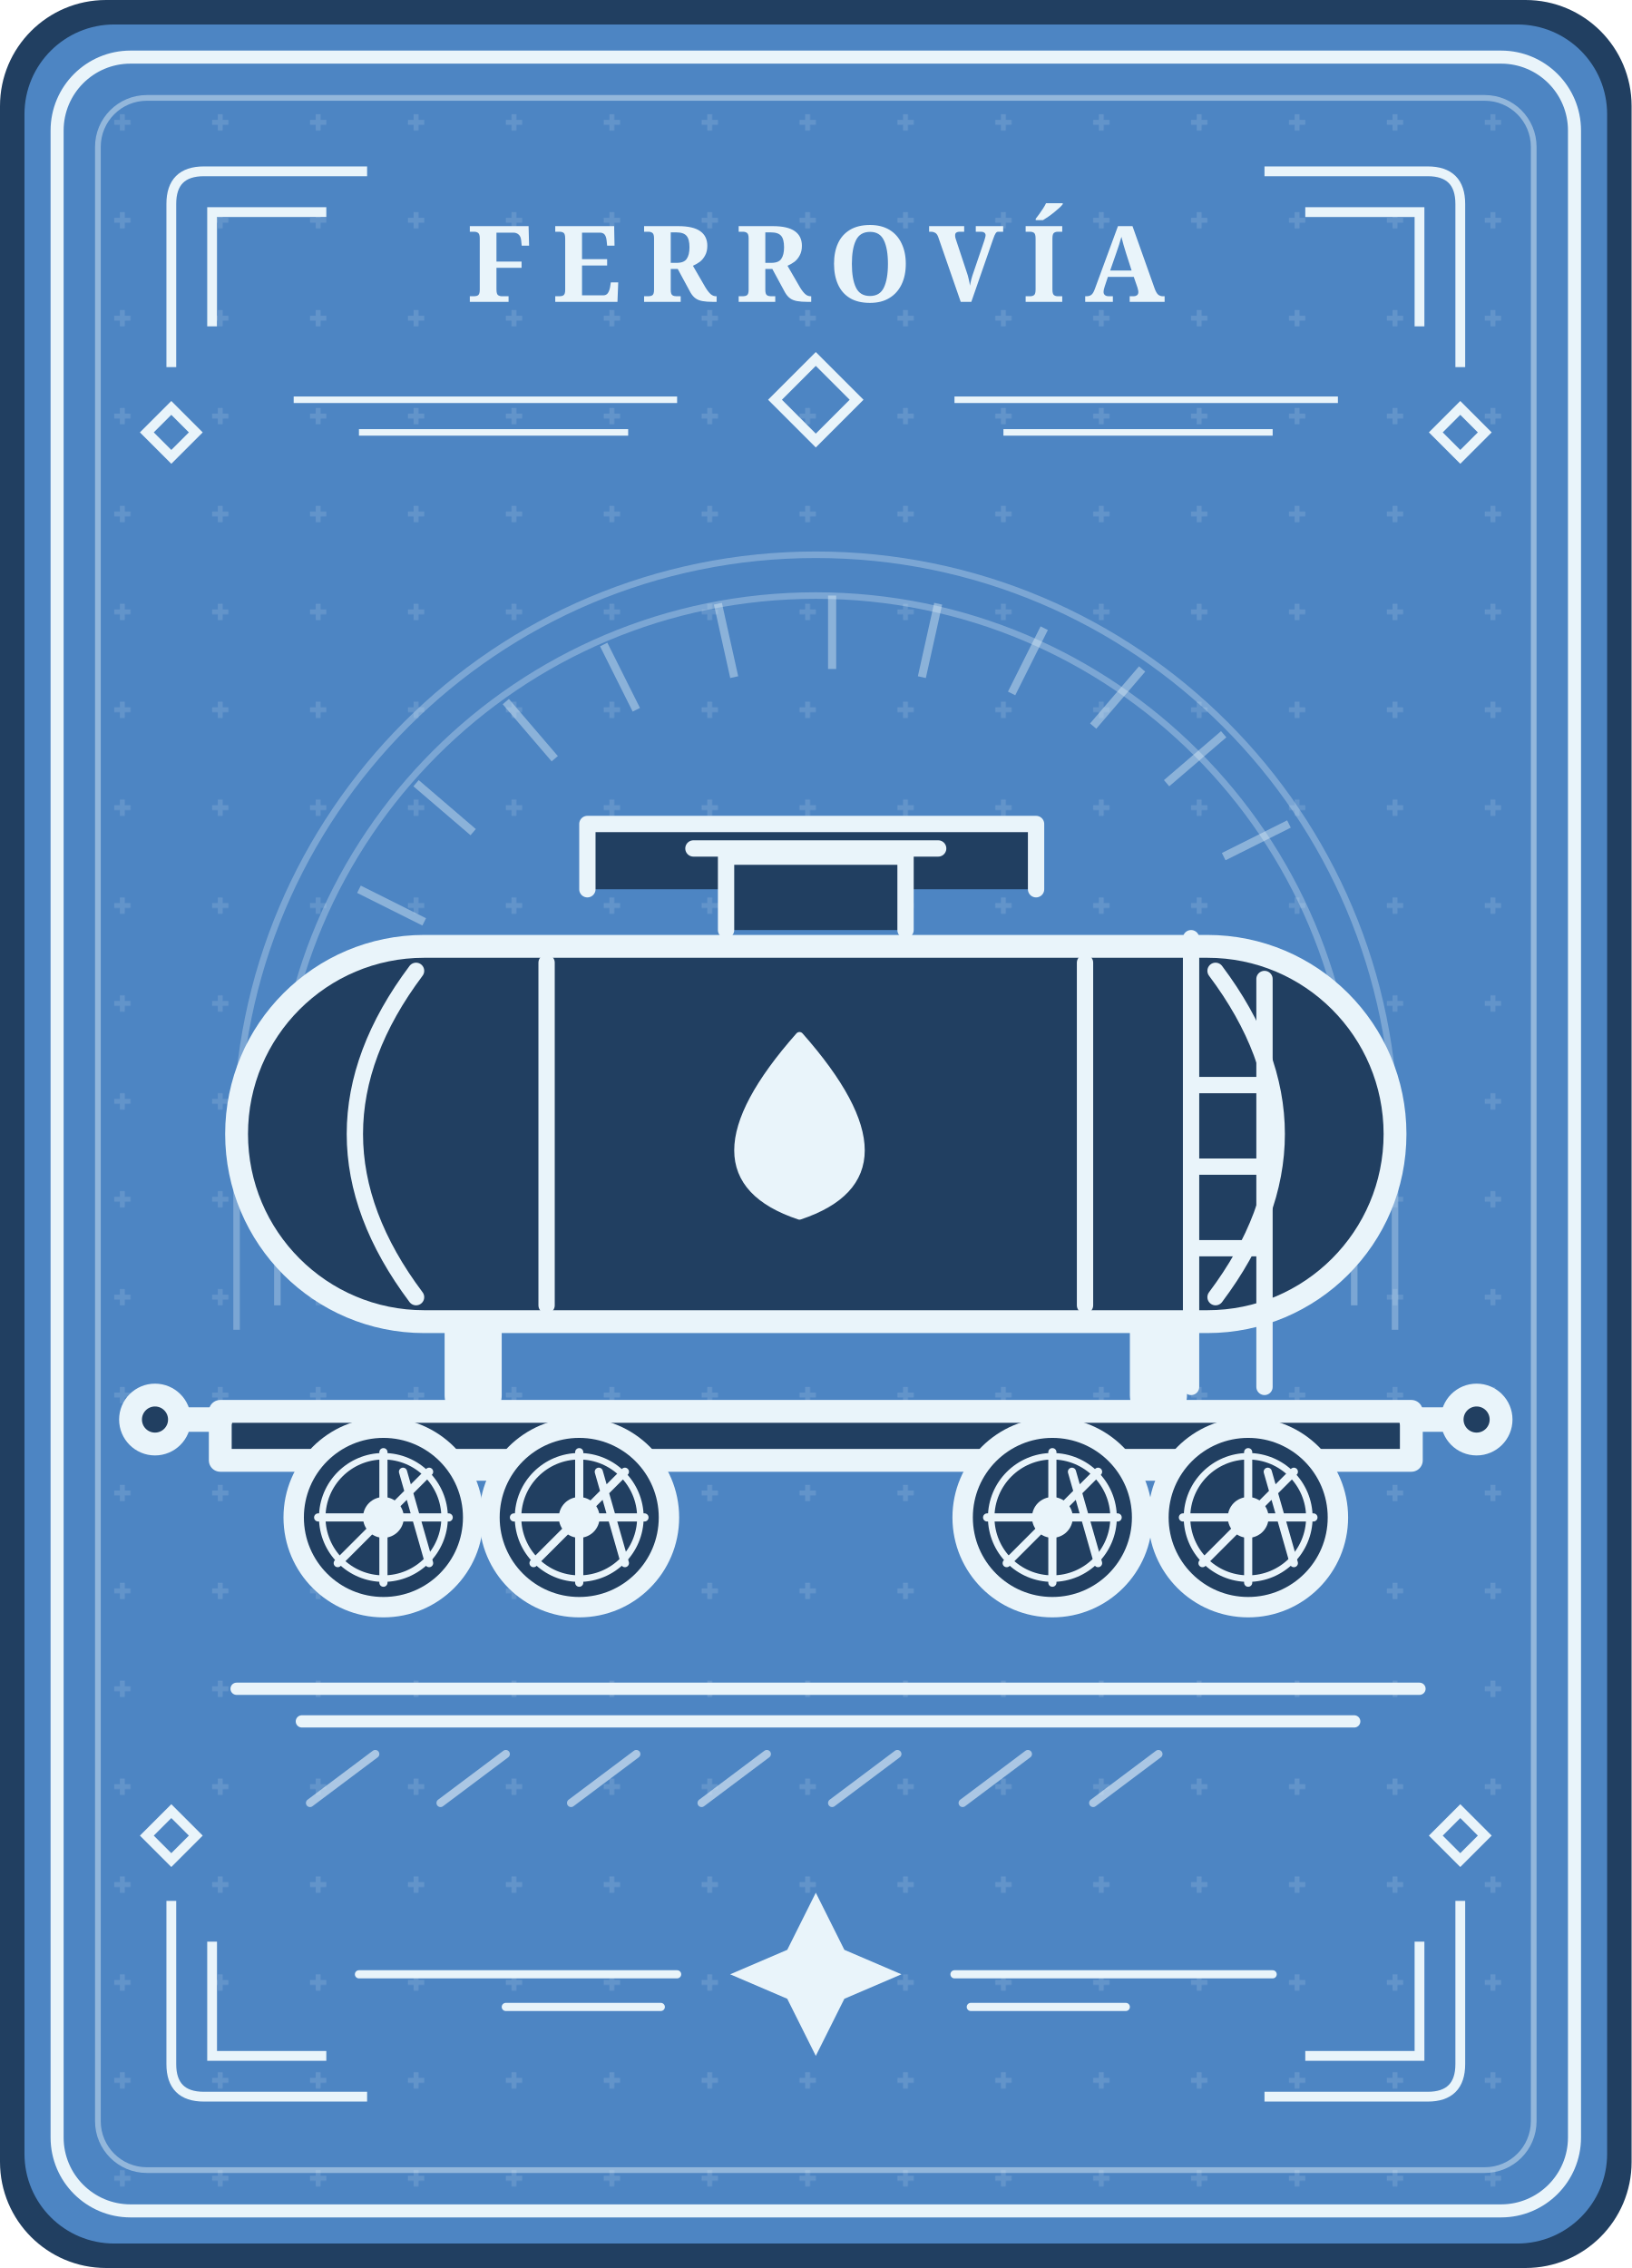
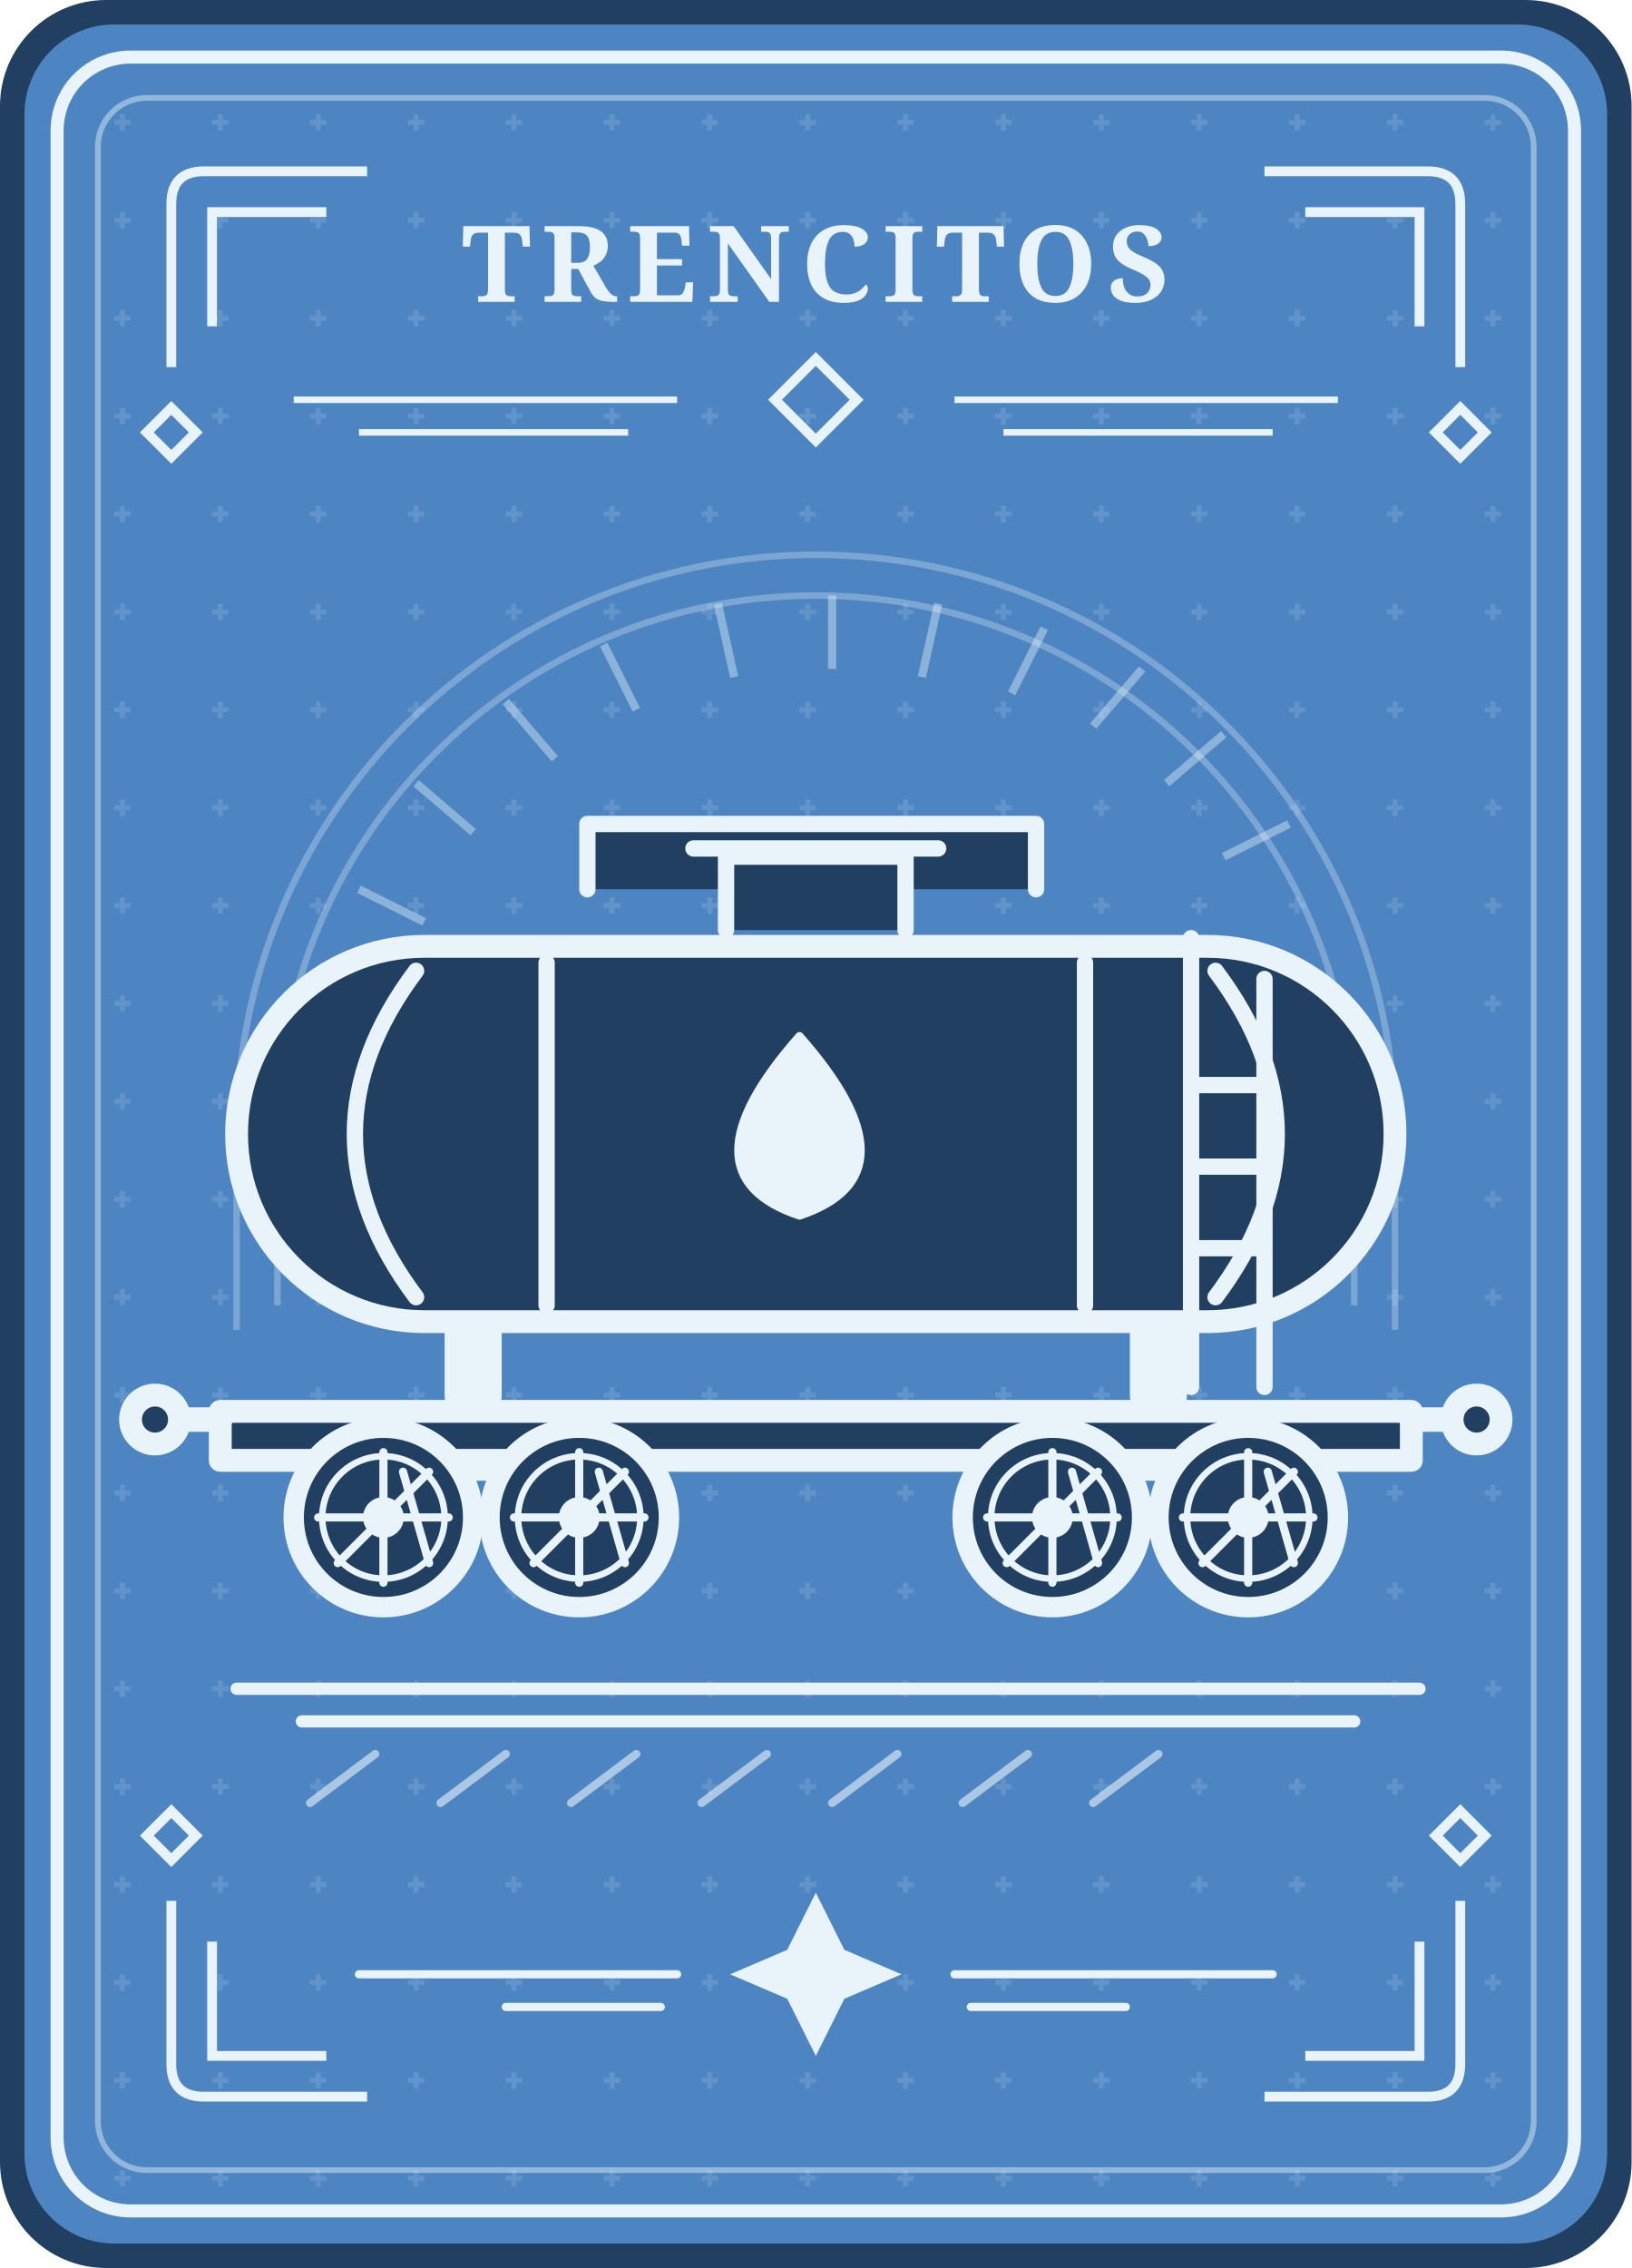
<svg xmlns="http://www.w3.org/2000/svg" viewBox="0 0 200 278" role="img" aria-label="Carta ferroviaria AZUL">
  <defs>
    <pattern id="engraved-paper" width="12" height="12" patternUnits="userSpaceOnUse">
      <path d="M2 3h2M3 2v2" fill="none" stroke="#e9f4fa" stroke-width=".6" opacity=".14" />
    </pattern>
    <path id="corner" d="M21 45V25q0-4 4-4h20M26 40V26h14M18 53l3-3 3 3-3 3Z" />
  </defs>
  <rect width="200" height="278" rx="13" fill="#213f61" />
  <rect id="suit-field" x="3" y="3" width="194" height="272" rx="11" fill="#4d85c3" />
  <rect x="7" y="7" width="186" height="264" rx="9" fill="url(#engraved-paper)" stroke="#e9f4fa" stroke-width="1.6" />
  <rect x="12" y="12" width="176" height="254" rx="6" fill="none" stroke="#e9f4fa" stroke-opacity=".45" stroke-width=".7" />
  <g fill="none" stroke="#e9f4fa" stroke-width="1.2">
    <use href="#corner" />
    <use href="#corner" transform="translate(200 0) scale(-1 1)" />
    <use href="#corner" transform="translate(0 278) scale(1 -1)" />
    <use href="#corner" transform="translate(200 278) scale(-1 -1)" />
  </g>
-   <text x="100" y="37" text-anchor="middle" font-family="Georgia,serif" font-weight="bold" font-size="13" letter-spacing="2.4" fill="#e9f4fa">FERROVÍA</text>
+   <text x="100" y="37" text-anchor="middle" font-family="Georgia,serif" font-weight="bold" font-size="13" letter-spacing="1.3" fill="#e9f4fa">TRENCITOS</text>
  <g fill="none" stroke="#e9f4fa">
    <path d="M36 49H83m34 0h47M44 53H77m46 0h33" stroke-width=".8" />
    <path d="M100 44l5 5-5 5-5-5Z" stroke-width="1.2" />
    <path d="M29 163V139a71 71 0 0 1 142 0v24M34 160V139a66 66 0 0 1 132 0v21" opacity=".3" stroke-width=".8" />
    <path d="M44 109l8 4m-1-17 7 6m4-16 6 7m6-14 4 8m10-13 2 9m12-10v9m13-8-2 9m15-6-4 8m16-3-6 7m16 1-7 6m15 5-8 4" opacity=".4" stroke-width="1" />
  </g>
  <g id="wagon-blue" data-cargo="combustible" stroke-linejoin="round" stroke-linecap="round">
    <g fill="#213f61" stroke="#e9f4fa" stroke-width="2.8">
      <path d="M58 158v13m84-13v13" stroke-width="7" />
      <rect x="29" y="116" width="142" height="46" rx="23" />
      <path d="M51 119q-15 20 0 40m98-40q15 20 0 40M67 118v42m66-42v42" stroke-width="2" />
      <path d="M89 114v-9h22v9M85 104h30M72 109v-8h55v8M146 115v55m9-50v50m-9-37h9m-9 10h9m-9 10h9" stroke-width="2" />
      <path d="M98 127q-15 17 0 22 15-5 0-22Z" fill="#e9f4fa" stroke-width="1" />
      <path d="M27 173H173v6H27Z" />
      <path d="M21 174H27m146 0h6M42 180H77m46 0h35" stroke-width="3" />
      <circle cx="19" cy="174" r="3" />
      <circle cx="181" cy="174" r="3" />
    </g>
    <g transform="translate(47 186)">
      <circle r="11" fill="#213f61" stroke="#e9f4fa" stroke-width="2.5" />
      <circle r="7.5" fill="none" stroke="#e9f4fa" stroke-width=".8" />
      <path d="M0-8V8M-8 0H8m-5.6-5.6L5.6 5.6m-11.2 0L5.6-5.6" stroke="#e9f4fa" stroke-width="1" />
      <circle r="2.5" fill="#e9f4fa" />
    </g>
    <g transform="translate(71 186)">
      <circle r="11" fill="#213f61" stroke="#e9f4fa" stroke-width="2.5" />
      <circle r="7.5" fill="none" stroke="#e9f4fa" stroke-width=".8" />
      <path d="M0-8V8M-8 0H8m-5.6-5.6L5.6 5.6m-11.2 0L5.6-5.6" stroke="#e9f4fa" stroke-width="1" />
      <circle r="2.5" fill="#e9f4fa" />
    </g>
    <g transform="translate(129 186)">
      <circle r="11" fill="#213f61" stroke="#e9f4fa" stroke-width="2.5" />
      <circle r="7.5" fill="none" stroke="#e9f4fa" stroke-width=".8" />
      <path d="M0-8V8M-8 0H8m-5.6-5.6L5.6 5.6m-11.2 0L5.6-5.6" stroke="#e9f4fa" stroke-width="1" />
      <circle r="2.5" fill="#e9f4fa" />
    </g>
    <g transform="translate(153 186)">
      <circle r="11" fill="#213f61" stroke="#e9f4fa" stroke-width="2.5" />
      <circle r="7.5" fill="none" stroke="#e9f4fa" stroke-width=".8" />
      <path d="M0-8V8M-8 0H8m-5.6-5.6L5.6 5.6m-11.2 0L5.6-5.6" stroke="#e9f4fa" stroke-width="1" />
      <circle r="2.5" fill="#e9f4fa" />
    </g>
  </g>
  <g id="rail-ornament" fill="none" stroke="#e9f4fa" stroke-linecap="round">
    <path d="M29 207H174m-137 4h129" stroke-width="1.5" />
    <path d="M46 215l-8 6m24-6-8 6m24-6-8 6m24-6-8 6m24-6-8 6m24-6-8 6m24-6-8 6" stroke-width="1" opacity=".6" />
    <path d="M44 242H83m34 0h39M62 246H81m38 0h19" stroke-width="1" />
    <path d="M100 232l3.5 7 7 3-7 3-3.5 7-3.5-7-7-3 7-3Z" fill="#e9f4fa" stroke="none" />
  </g>
</svg>
